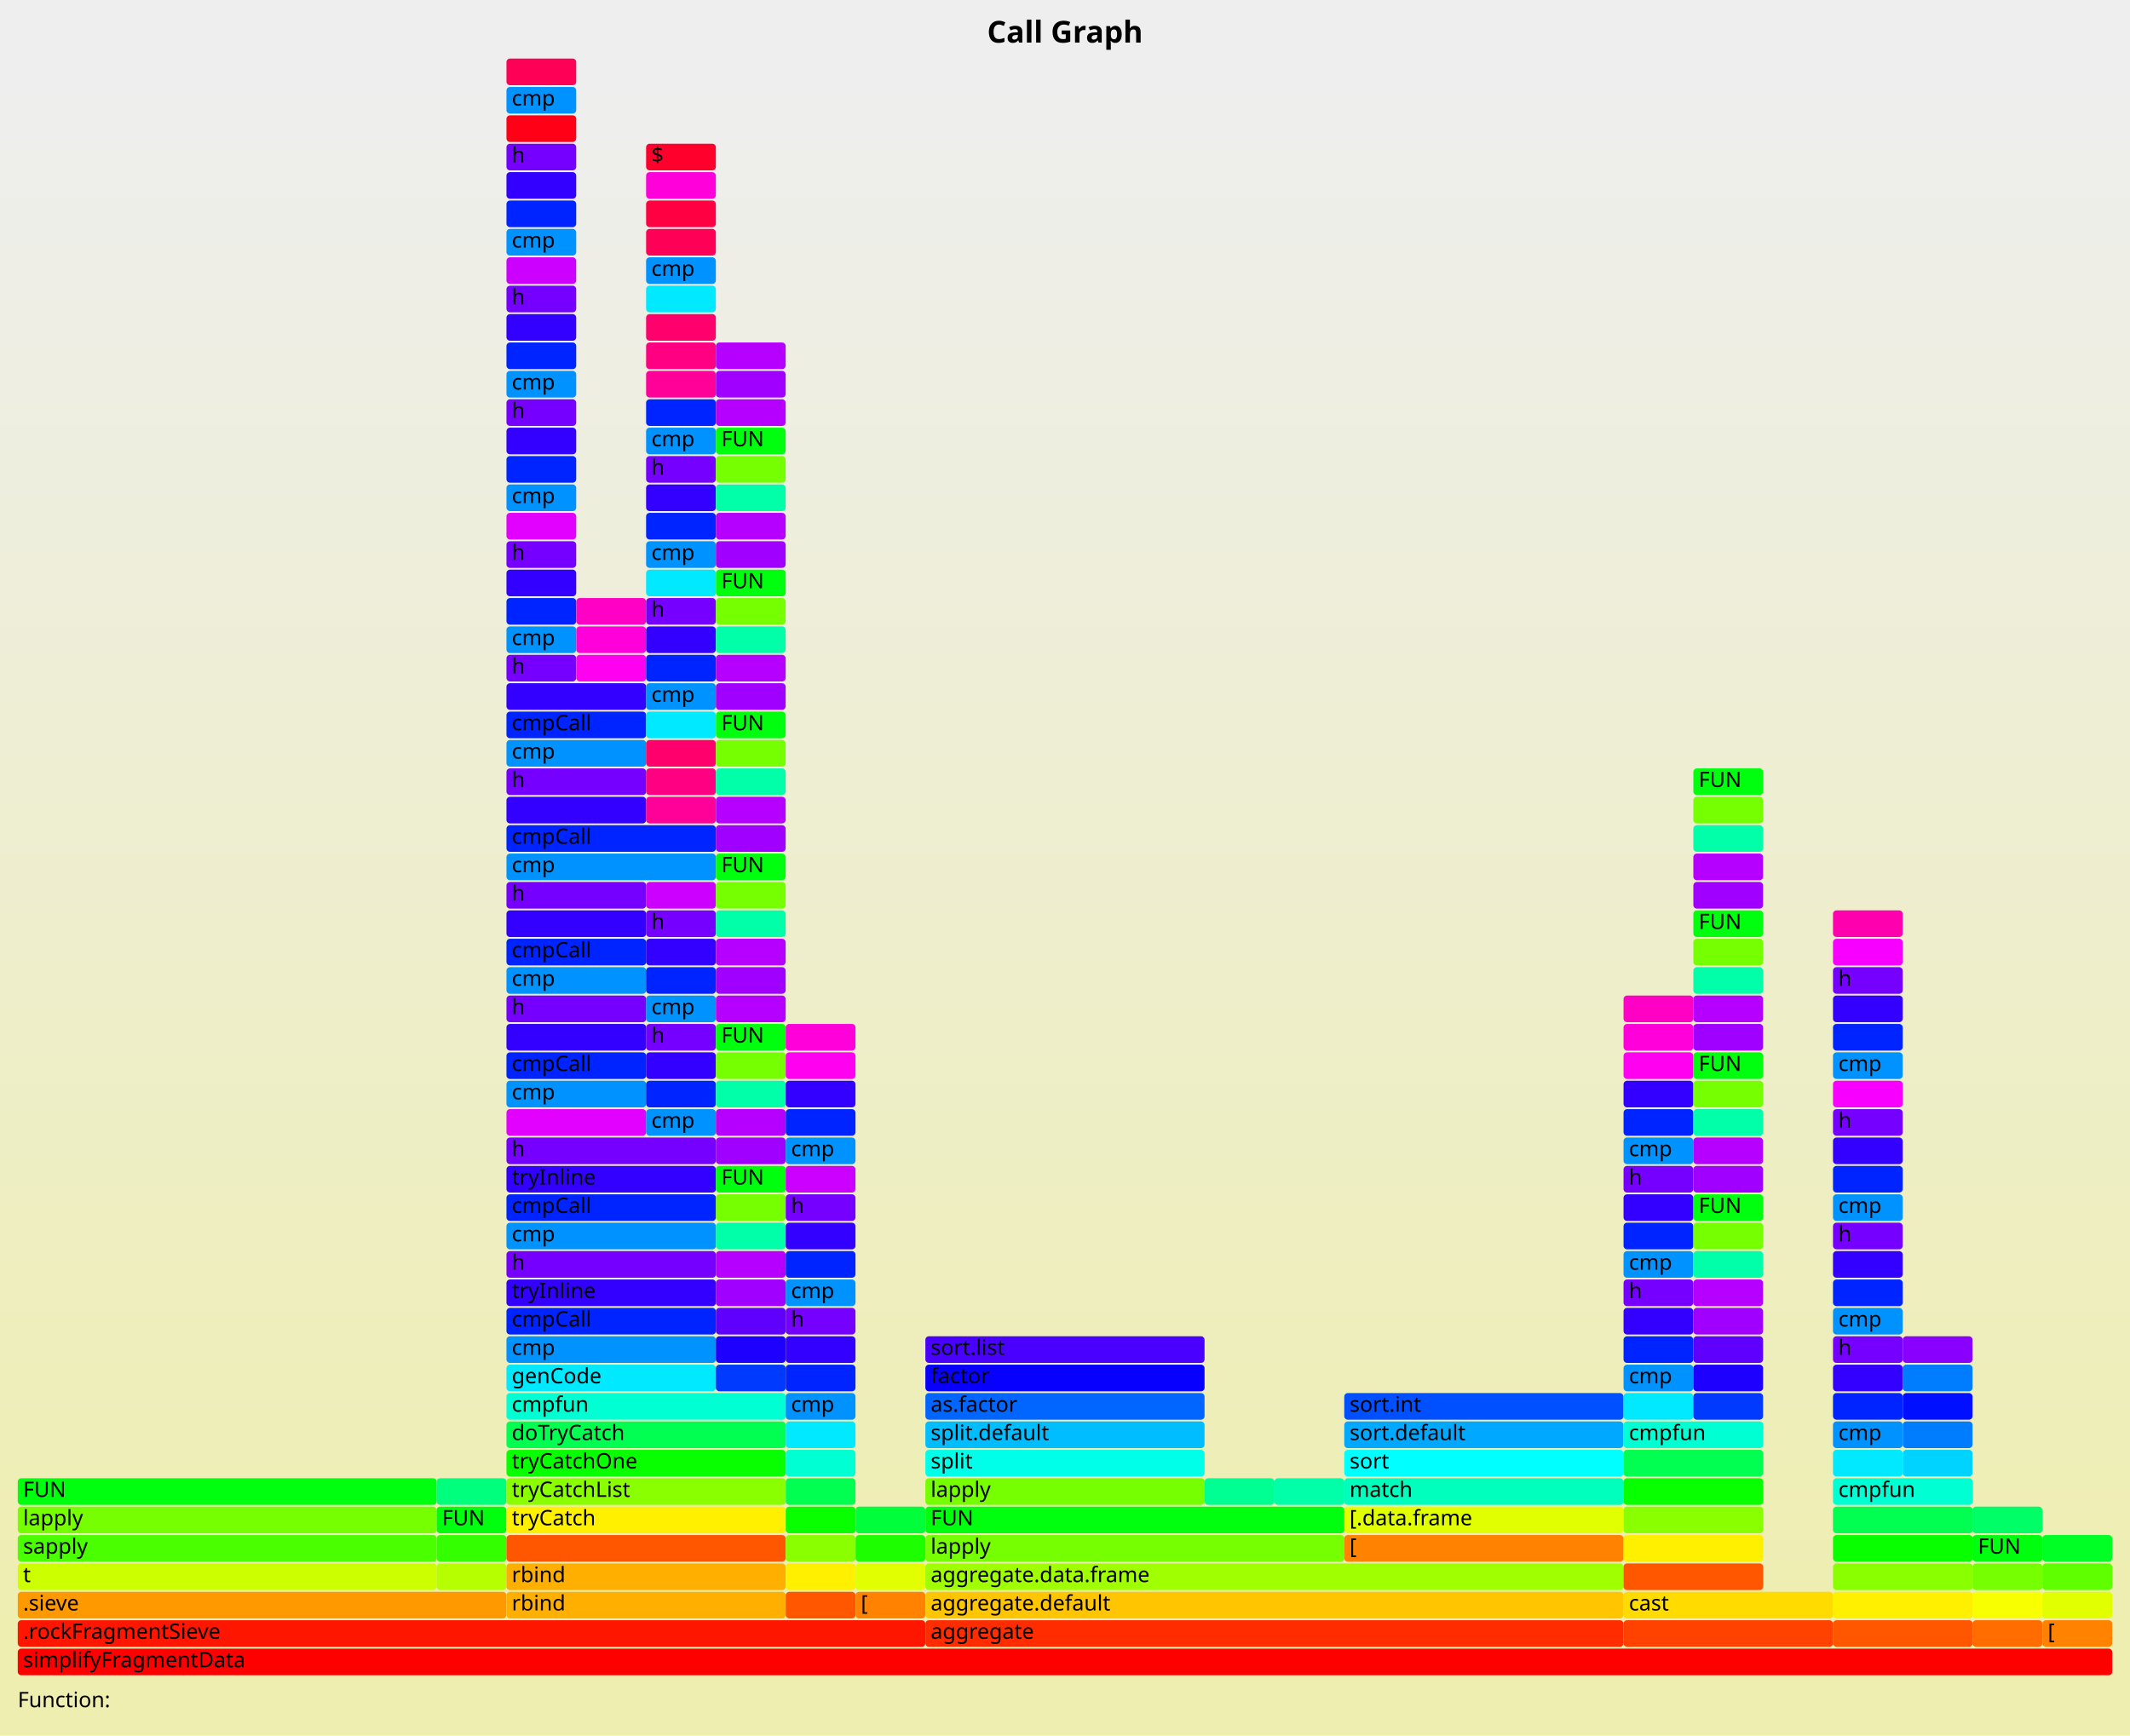
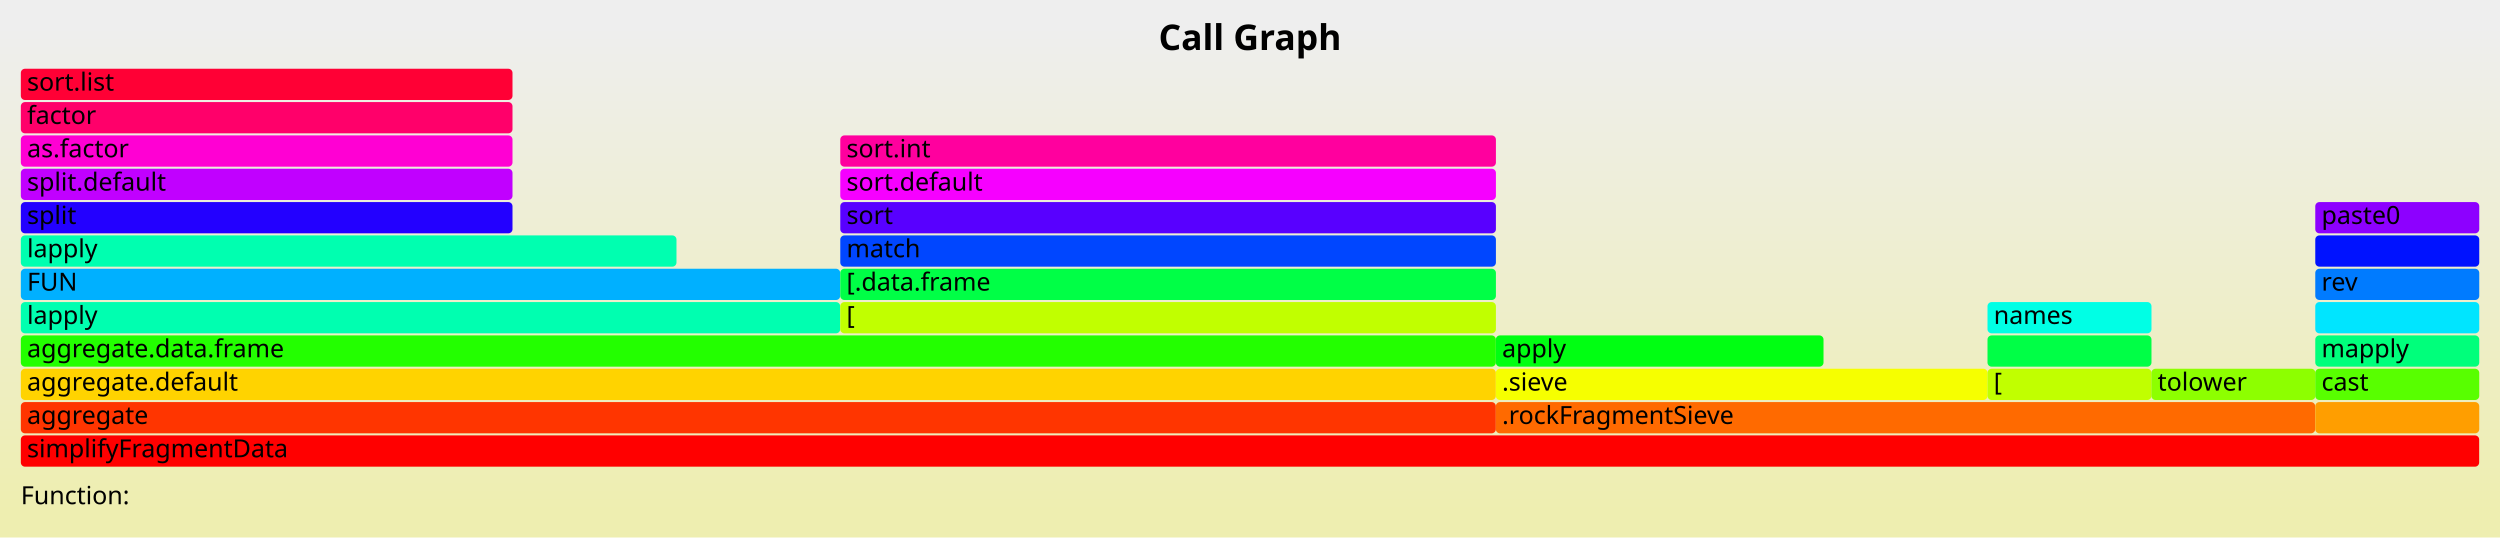
- <svg xmlns="http://www.w3.org/2000/svg" version="1.1" width="1200" height="978" viewBox="0 0 1200 978">
+ <svg xmlns="http://www.w3.org/2000/svg" version="1.1" width="1200" height="258" viewBox="0 0 1200 258">
  <defs>
    <linearGradient id="background" y1="0" y2="1" x1="0" x2="0">
      <stop stop-color="#eeeeee" offset="5%" />
      <stop stop-color="#eeeeb0" offset="95%" />
    </linearGradient>
  </defs>
  <style type="text/css">
    rect[rx]:hover { stroke:black; stroke-width:1; }
    text:hover { stroke:black; stroke-width:1; stroke-opacity:0.35; }
    </style>
-   <rect x="0.0" y="0" width="1200.0" height="978" fill="url(#background)" />
+   <rect x="0.0" y="0" width="1200.0" height="258" fill="url(#background)" />
  <text text-anchor="middle" x="600" y="24" font-size="17" font-family="Verdana" font-weight="bold" fill="rgb(0,0,0)">Call Graph</text>
-   <text text-anchor="left" x="10" y="962" font-size="12" font-family="Verdana" fill="rgb(0,0,0)">Function:</text>
-   <text text-anchor="" x="70" y="962" font-size="12" font-family="Verdana" fill="rgb(0,0,0)" id="details"> </text>
-   <rect x="10" y="929" width="1180" height="15.0" fill="#FF0000" rx="2" ry="2" />
-   <rect x="10" y="913" width="511.29" height="15.0" fill="#FF1600" rx="2" ry="2" />
-   <rect x="521.33" y="913" width="393.29" height="15.0" fill="#FF2C00" rx="2" ry="2" />
-   <rect x="914.67" y="913" width="118" height="15.0" fill="#FF4200" rx="2" ry="2" />
-   <rect x="1032.67" y="913" width="78.71" height="15.0" fill="#FF5700" rx="2" ry="2" />
-   <rect x="1111.33" y="913" width="39.29" height="15.0" fill="#FF6D00" rx="2" ry="2" />
-   <rect x="1150.67" y="913" width="39.29" height="15.0" fill="#FF8300" rx="2" ry="2" />
-   <rect x="10" y="897" width="275.29" height="15.0" fill="#FF9900" rx="2" ry="2" />
-   <rect x="285.33" y="897" width="157.29" height="15.0" fill="#FFAF00" rx="2" ry="2" />
-   <rect x="442.67" y="897" width="39.29" height="15.0" fill="#FF5700" rx="2" ry="2" />
-   <rect x="482" y="897" width="39.29" height="15.0" fill="#FF8300" rx="2" ry="2" />
-   <rect x="521.33" y="897" width="393.29" height="15.0" fill="#FFC500" rx="2" ry="2" />
-   <rect x="914.67" y="897" width="118" height="15.0" fill="#FFDB00" rx="2" ry="2" />
-   <rect x="1032.67" y="897" width="78.71" height="15.0" fill="#FFF000" rx="2" ry="2" />
-   <rect x="1111.33" y="897" width="39.29" height="15.0" fill="#F8FF00" rx="2" ry="2" />
-   <rect x="1150.67" y="897" width="39.29" height="15.0" fill="#E2FF00" rx="2" ry="2" />
-   <rect x="10" y="881" width="236" height="15.0" fill="#CCFF00" rx="2" ry="2" />
-   <rect x="246" y="881" width="39.29" height="15.0" fill="#B6FF00" rx="2" ry="2" />
-   <rect x="285.33" y="881" width="157.29" height="15.0" fill="#FFAF00" rx="2" ry="2" />
-   <rect x="442.67" y="881" width="39.29" height="15.0" fill="#FFF000" rx="2" ry="2" />
-   <rect x="482" y="881" width="39.29" height="15.0" fill="#E2FF00" rx="2" ry="2" />
-   <rect x="521.33" y="881" width="393.29" height="15.0" fill="#A0FF00" rx="2" ry="2" />
-   <rect x="914.67" y="881" width="78.71" height="15.0" fill="#FF5700" rx="2" ry="2" />
-   <rect x="1032.67" y="881" width="78.71" height="15.0" fill="#8AFF00" rx="2" ry="2" />
-   <rect x="1111.33" y="881" width="39.29" height="15.0" fill="#75FF00" rx="2" ry="2" />
-   <rect x="1150.67" y="881" width="39.29" height="15.0" fill="#5FFF00" rx="2" ry="2" />
-   <rect x="10" y="865" width="236" height="15.0" fill="#49FF00" rx="2" ry="2" />
-   <rect x="246" y="865" width="39.29" height="15.0" fill="#33FF00" rx="2" ry="2" />
-   <rect x="285.33" y="865" width="157.29" height="15.0" fill="#FF5700" rx="2" ry="2" />
-   <rect x="442.67" y="865" width="39.29" height="15.0" fill="#8AFF00" rx="2" ry="2" />
-   <rect x="482" y="865" width="39.29" height="15.0" fill="#1DFF00" rx="2" ry="2" />
-   <rect x="521.33" y="865" width="236" height="15.0" fill="#75FF00" rx="2" ry="2" />
-   <rect x="757.33" y="865" width="157.29" height="15.0" fill="#FF8300" rx="2" ry="2" />
-   <rect x="914.67" y="865" width="78.71" height="15.0" fill="#FFF000" rx="2" ry="2" />
-   <rect x="1032.67" y="865" width="78.71" height="15.0" fill="#07FF00" rx="2" ry="2" />
-   <rect x="1111.33" y="865" width="39.29" height="15.0" fill="#00FF0F" rx="2" ry="2" />
-   <rect x="1150.67" y="865" width="39.29" height="15.0" fill="#00FF24" rx="2" ry="2" />
-   <rect x="10" y="849" width="236" height="15.0" fill="#75FF00" rx="2" ry="2" />
-   <rect x="246" y="849" width="39.29" height="15.0" fill="#00FF0F" rx="2" ry="2" />
-   <rect x="285.33" y="849" width="157.29" height="15.0" fill="#FFF000" rx="2" ry="2" />
-   <rect x="442.67" y="849" width="39.29" height="15.0" fill="#07FF00" rx="2" ry="2" />
-   <rect x="482" y="849" width="39.29" height="15.0" fill="#00FF3A" rx="2" ry="2" />
-   <rect x="521.33" y="849" width="236" height="15.0" fill="#00FF0F" rx="2" ry="2" />
-   <rect x="757.33" y="849" width="157.29" height="15.0" fill="#E2FF00" rx="2" ry="2" />
-   <rect x="914.67" y="849" width="78.71" height="15.0" fill="#8AFF00" rx="2" ry="2" />
-   <rect x="1032.67" y="849" width="78.71" height="15.0" fill="#00FF50" rx="2" ry="2" />
-   <rect x="1111.33" y="849" width="39.29" height="15.0" fill="#00FF66" rx="2" ry="2" />
-   <rect x="10" y="833" width="236" height="15.0" fill="#00FF0F" rx="2" ry="2" />
-   <rect x="246" y="833" width="39.29" height="15.0" fill="#00FF7C" rx="2" ry="2" />
-   <rect x="285.33" y="833" width="157.29" height="15.0" fill="#8AFF00" rx="2" ry="2" />
-   <rect x="442.67" y="833" width="39.29" height="15.0" fill="#00FF50" rx="2" ry="2" />
-   <rect x="521.33" y="833" width="157.29" height="15.0" fill="#75FF00" rx="2" ry="2" />
-   <rect x="678.67" y="833" width="39.29" height="15.0" fill="#00FF92" rx="2" ry="2" />
-   <rect x="718" y="833" width="39.29" height="15.0" fill="#00FFA8" rx="2" ry="2" />
-   <rect x="757.33" y="833" width="157.29" height="15.0" fill="#00FFBD" rx="2" ry="2" />
-   <rect x="914.67" y="833" width="78.71" height="15.0" fill="#07FF00" rx="2" ry="2" />
-   <rect x="1032.67" y="833" width="78.71" height="15.0" fill="#00FFD3" rx="2" ry="2" />
-   <rect x="285.33" y="817" width="157.29" height="15.0" fill="#07FF00" rx="2" ry="2" />
-   <rect x="442.67" y="817" width="39.29" height="15.0" fill="#00FFD3" rx="2" ry="2" />
-   <rect x="521.33" y="817" width="157.29" height="15.0" fill="#00FFE9" rx="2" ry="2" />
-   <rect x="757.33" y="817" width="157.29" height="15.0" fill="#00FFFF" rx="2" ry="2" />
-   <rect x="914.67" y="817" width="78.71" height="15.0" fill="#00FF50" rx="2" ry="2" />
-   <rect x="1032.67" y="817" width="39.29" height="15.0" fill="#00E9FF" rx="2" ry="2" />
-   <rect x="1072" y="817" width="39.29" height="15.0" fill="#00D3FF" rx="2" ry="2" />
-   <rect x="285.33" y="801" width="157.29" height="15.0" fill="#00FF50" rx="2" ry="2" />
-   <rect x="442.67" y="801" width="39.29" height="15.0" fill="#00E9FF" rx="2" ry="2" />
-   <rect x="521.33" y="801" width="157.29" height="15.0" fill="#00BDFF" rx="2" ry="2" />
-   <rect x="757.33" y="801" width="157.29" height="15.0" fill="#00A8FF" rx="2" ry="2" />
-   <rect x="914.67" y="801" width="78.71" height="15.0" fill="#00FFD3" rx="2" ry="2" />
-   <rect x="1032.67" y="801" width="39.29" height="15.0" fill="#0092FF" rx="2" ry="2" />
-   <rect x="1072" y="801" width="39.29" height="15.0" fill="#007CFF" rx="2" ry="2" />
-   <rect x="285.33" y="785" width="157.29" height="15.0" fill="#00FFD3" rx="2" ry="2" />
-   <rect x="442.67" y="785" width="39.29" height="15.0" fill="#0092FF" rx="2" ry="2" />
-   <rect x="521.33" y="785" width="157.29" height="15.0" fill="#0066FF" rx="2" ry="2" />
-   <rect x="757.33" y="785" width="157.29" height="15.0" fill="#0050FF" rx="2" ry="2" />
-   <rect x="914.67" y="785" width="39.29" height="15.0" fill="#00E9FF" rx="2" ry="2" />
-   <rect x="954" y="785" width="39.29" height="15.0" fill="#003AFF" rx="2" ry="2" />
-   <rect x="1032.67" y="785" width="39.29" height="15.0" fill="#0024FF" rx="2" ry="2" />
-   <rect x="1072" y="785" width="39.29" height="15.0" fill="#000FFF" rx="2" ry="2" />
-   <rect x="285.33" y="769" width="118" height="15.0" fill="#00E9FF" rx="2" ry="2" />
-   <rect x="403.33" y="769" width="39.29" height="15.0" fill="#003AFF" rx="2" ry="2" />
-   <rect x="442.67" y="769" width="39.29" height="15.0" fill="#0024FF" rx="2" ry="2" />
-   <rect x="521.33" y="769" width="157.29" height="15.0" fill="#0700FF" rx="2" ry="2" />
-   <rect x="914.67" y="769" width="39.29" height="15.0" fill="#0092FF" rx="2" ry="2" />
-   <rect x="954" y="769" width="39.29" height="15.0" fill="#1D00FF" rx="2" ry="2" />
-   <rect x="1032.67" y="769" width="39.29" height="15.0" fill="#3300FF" rx="2" ry="2" />
-   <rect x="1072" y="769" width="39.29" height="15.0" fill="#007CFF" rx="2" ry="2" />
-   <rect x="285.33" y="753" width="118" height="15.0" fill="#0092FF" rx="2" ry="2" />
-   <rect x="403.33" y="753" width="39.29" height="15.0" fill="#1D00FF" rx="2" ry="2" />
-   <rect x="442.67" y="753" width="39.29" height="15.0" fill="#3300FF" rx="2" ry="2" />
-   <rect x="521.33" y="753" width="157.29" height="15.0" fill="#4900FF" rx="2" ry="2" />
-   <rect x="914.67" y="753" width="39.29" height="15.0" fill="#0024FF" rx="2" ry="2" />
-   <rect x="954" y="753" width="39.29" height="15.0" fill="#5F00FF" rx="2" ry="2" />
-   <rect x="1032.67" y="753" width="39.29" height="15.0" fill="#7500FF" rx="2" ry="2" />
-   <rect x="1072" y="753" width="39.29" height="15.0" fill="#8A00FF" rx="2" ry="2" />
-   <rect x="285.33" y="737" width="118" height="15.0" fill="#0024FF" rx="2" ry="2" />
-   <rect x="403.33" y="737" width="39.29" height="15.0" fill="#5F00FF" rx="2" ry="2" />
-   <rect x="442.67" y="737" width="39.29" height="15.0" fill="#7500FF" rx="2" ry="2" />
-   <rect x="914.67" y="737" width="39.29" height="15.0" fill="#3300FF" rx="2" ry="2" />
-   <rect x="954" y="737" width="39.29" height="15.0" fill="#A000FF" rx="2" ry="2" />
-   <rect x="1032.67" y="737" width="39.29" height="15.0" fill="#0092FF" rx="2" ry="2" />
-   <rect x="285.33" y="721" width="118" height="15.0" fill="#3300FF" rx="2" ry="2" />
-   <rect x="403.33" y="721" width="39.29" height="15.0" fill="#A000FF" rx="2" ry="2" />
-   <rect x="442.67" y="721" width="39.29" height="15.0" fill="#0092FF" rx="2" ry="2" />
-   <rect x="914.67" y="721" width="39.29" height="15.0" fill="#7500FF" rx="2" ry="2" />
-   <rect x="954" y="721" width="39.29" height="15.0" fill="#B600FF" rx="2" ry="2" />
-   <rect x="1032.67" y="721" width="39.29" height="15.0" fill="#0024FF" rx="2" ry="2" />
-   <rect x="285.33" y="705" width="118" height="15.0" fill="#7500FF" rx="2" ry="2" />
-   <rect x="403.33" y="705" width="39.29" height="15.0" fill="#B600FF" rx="2" ry="2" />
-   <rect x="442.67" y="705" width="39.29" height="15.0" fill="#0024FF" rx="2" ry="2" />
-   <rect x="914.67" y="705" width="39.29" height="15.0" fill="#0092FF" rx="2" ry="2" />
-   <rect x="954" y="705" width="39.29" height="15.0" fill="#00FFA8" rx="2" ry="2" />
-   <rect x="1032.67" y="705" width="39.29" height="15.0" fill="#3300FF" rx="2" ry="2" />
-   <rect x="285.33" y="689" width="118" height="15.0" fill="#0092FF" rx="2" ry="2" />
-   <rect x="403.33" y="689" width="39.29" height="15.0" fill="#00FFA8" rx="2" ry="2" />
-   <rect x="442.67" y="689" width="39.29" height="15.0" fill="#3300FF" rx="2" ry="2" />
-   <rect x="914.67" y="689" width="39.29" height="15.0" fill="#0024FF" rx="2" ry="2" />
-   <rect x="954" y="689" width="39.29" height="15.0" fill="#75FF00" rx="2" ry="2" />
-   <rect x="1032.67" y="689" width="39.29" height="15.0" fill="#7500FF" rx="2" ry="2" />
-   <rect x="285.33" y="673" width="118" height="15.0" fill="#0024FF" rx="2" ry="2" />
-   <rect x="403.33" y="673" width="39.29" height="15.0" fill="#75FF00" rx="2" ry="2" />
-   <rect x="442.67" y="673" width="39.29" height="15.0" fill="#7500FF" rx="2" ry="2" />
-   <rect x="914.67" y="673" width="39.29" height="15.0" fill="#3300FF" rx="2" ry="2" />
-   <rect x="954" y="673" width="39.29" height="15.0" fill="#00FF0F" rx="2" ry="2" />
-   <rect x="1032.67" y="673" width="39.29" height="15.0" fill="#0092FF" rx="2" ry="2" />
-   <rect x="285.33" y="657" width="118" height="15.0" fill="#3300FF" rx="2" ry="2" />
-   <rect x="403.33" y="657" width="39.29" height="15.0" fill="#00FF0F" rx="2" ry="2" />
-   <rect x="442.67" y="657" width="39.29" height="15.0" fill="#CC00FF" rx="2" ry="2" />
-   <rect x="914.67" y="657" width="39.29" height="15.0" fill="#7500FF" rx="2" ry="2" />
-   <rect x="954" y="657" width="39.29" height="15.0" fill="#A000FF" rx="2" ry="2" />
-   <rect x="1032.67" y="657" width="39.29" height="15.0" fill="#0024FF" rx="2" ry="2" />
-   <rect x="285.33" y="641" width="118" height="15.0" fill="#7500FF" rx="2" ry="2" />
-   <rect x="403.33" y="641" width="39.29" height="15.0" fill="#A000FF" rx="2" ry="2" />
-   <rect x="442.67" y="641" width="39.29" height="15.0" fill="#0092FF" rx="2" ry="2" />
-   <rect x="914.67" y="641" width="39.29" height="15.0" fill="#0092FF" rx="2" ry="2" />
-   <rect x="954" y="641" width="39.29" height="15.0" fill="#B600FF" rx="2" ry="2" />
-   <rect x="1032.67" y="641" width="39.29" height="15.0" fill="#3300FF" rx="2" ry="2" />
-   <rect x="285.33" y="625" width="78.71" height="15.0" fill="#E200FF" rx="2" ry="2" />
-   <rect x="364" y="625" width="39.29" height="15.0" fill="#0092FF" rx="2" ry="2" />
-   <rect x="403.33" y="625" width="39.29" height="15.0" fill="#B600FF" rx="2" ry="2" />
-   <rect x="442.67" y="625" width="39.29" height="15.0" fill="#0024FF" rx="2" ry="2" />
-   <rect x="914.67" y="625" width="39.29" height="15.0" fill="#0024FF" rx="2" ry="2" />
-   <rect x="954" y="625" width="39.29" height="15.0" fill="#00FFA8" rx="2" ry="2" />
-   <rect x="1032.67" y="625" width="39.29" height="15.0" fill="#7500FF" rx="2" ry="2" />
-   <rect x="285.33" y="609" width="78.71" height="15.0" fill="#0092FF" rx="2" ry="2" />
-   <rect x="364" y="609" width="39.29" height="15.0" fill="#0024FF" rx="2" ry="2" />
-   <rect x="403.33" y="609" width="39.29" height="15.0" fill="#00FFA8" rx="2" ry="2" />
-   <rect x="442.67" y="609" width="39.29" height="15.0" fill="#3300FF" rx="2" ry="2" />
-   <rect x="914.67" y="609" width="39.29" height="15.0" fill="#3300FF" rx="2" ry="2" />
-   <rect x="954" y="609" width="39.29" height="15.0" fill="#75FF00" rx="2" ry="2" />
-   <rect x="1032.67" y="609" width="39.29" height="15.0" fill="#F800FF" rx="2" ry="2" />
-   <rect x="285.33" y="593" width="78.71" height="15.0" fill="#0024FF" rx="2" ry="2" />
-   <rect x="364" y="593" width="39.29" height="15.0" fill="#3300FF" rx="2" ry="2" />
-   <rect x="403.33" y="593" width="39.29" height="15.0" fill="#75FF00" rx="2" ry="2" />
-   <rect x="442.67" y="593" width="39.29" height="15.0" fill="#FF00F0" rx="2" ry="2" />
-   <rect x="914.67" y="593" width="39.29" height="15.0" fill="#FF00F0" rx="2" ry="2" />
-   <rect x="954" y="593" width="39.29" height="15.0" fill="#00FF0F" rx="2" ry="2" />
-   <rect x="1032.67" y="593" width="39.29" height="15.0" fill="#0092FF" rx="2" ry="2" />
-   <rect x="285.33" y="577" width="78.71" height="15.0" fill="#3300FF" rx="2" ry="2" />
-   <rect x="364" y="577" width="39.29" height="15.0" fill="#7500FF" rx="2" ry="2" />
-   <rect x="403.33" y="577" width="39.29" height="15.0" fill="#00FF0F" rx="2" ry="2" />
-   <rect x="442.67" y="577" width="39.29" height="15.0" fill="#FF00DB" rx="2" ry="2" />
-   <rect x="914.67" y="577" width="39.29" height="15.0" fill="#FF00DB" rx="2" ry="2" />
-   <rect x="954" y="577" width="39.29" height="15.0" fill="#A000FF" rx="2" ry="2" />
-   <rect x="1032.67" y="577" width="39.29" height="15.0" fill="#0024FF" rx="2" ry="2" />
-   <rect x="285.33" y="561" width="78.71" height="15.0" fill="#7500FF" rx="2" ry="2" />
-   <rect x="364" y="561" width="39.29" height="15.0" fill="#0092FF" rx="2" ry="2" />
-   <rect x="403.33" y="561" width="39.29" height="15.0" fill="#B600FF" rx="2" ry="2" />
-   <rect x="914.67" y="561" width="39.29" height="15.0" fill="#FF00C5" rx="2" ry="2" />
-   <rect x="954" y="561" width="39.29" height="15.0" fill="#B600FF" rx="2" ry="2" />
-   <rect x="1032.67" y="561" width="39.29" height="15.0" fill="#3300FF" rx="2" ry="2" />
-   <rect x="285.33" y="545" width="78.71" height="15.0" fill="#0092FF" rx="2" ry="2" />
-   <rect x="364" y="545" width="39.29" height="15.0" fill="#0024FF" rx="2" ry="2" />
-   <rect x="403.33" y="545" width="39.29" height="15.0" fill="#A000FF" rx="2" ry="2" />
-   <rect x="954" y="545" width="39.29" height="15.0" fill="#00FFA8" rx="2" ry="2" />
-   <rect x="1032.67" y="545" width="39.29" height="15.0" fill="#7500FF" rx="2" ry="2" />
-   <rect x="285.33" y="529" width="78.71" height="15.0" fill="#0024FF" rx="2" ry="2" />
-   <rect x="364" y="529" width="39.29" height="15.0" fill="#3300FF" rx="2" ry="2" />
-   <rect x="403.33" y="529" width="39.29" height="15.0" fill="#B600FF" rx="2" ry="2" />
-   <rect x="954" y="529" width="39.29" height="15.0" fill="#75FF00" rx="2" ry="2" />
-   <rect x="1032.67" y="529" width="39.29" height="15.0" fill="#F800FF" rx="2" ry="2" />
-   <rect x="285.33" y="513" width="78.71" height="15.0" fill="#3300FF" rx="2" ry="2" />
-   <rect x="364" y="513" width="39.29" height="15.0" fill="#7500FF" rx="2" ry="2" />
-   <rect x="403.33" y="513" width="39.29" height="15.0" fill="#00FFA8" rx="2" ry="2" />
-   <rect x="954" y="513" width="39.29" height="15.0" fill="#00FF0F" rx="2" ry="2" />
-   <rect x="1032.67" y="513" width="39.29" height="15.0" fill="#FF00AF" rx="2" ry="2" />
-   <rect x="285.33" y="497" width="78.71" height="15.0" fill="#7500FF" rx="2" ry="2" />
-   <rect x="364" y="497" width="39.29" height="15.0" fill="#CC00FF" rx="2" ry="2" />
-   <rect x="403.33" y="497" width="39.29" height="15.0" fill="#75FF00" rx="2" ry="2" />
-   <rect x="954" y="497" width="39.29" height="15.0" fill="#A000FF" rx="2" ry="2" />
-   <rect x="285.33" y="481" width="118" height="15.0" fill="#0092FF" rx="2" ry="2" />
-   <rect x="403.33" y="481" width="39.29" height="15.0" fill="#00FF0F" rx="2" ry="2" />
-   <rect x="954" y="481" width="39.29" height="15.0" fill="#B600FF" rx="2" ry="2" />
-   <rect x="285.33" y="465" width="118" height="15.0" fill="#0024FF" rx="2" ry="2" />
-   <rect x="403.33" y="465" width="39.29" height="15.0" fill="#A000FF" rx="2" ry="2" />
-   <rect x="954" y="465" width="39.29" height="15.0" fill="#00FFA8" rx="2" ry="2" />
-   <rect x="285.33" y="449" width="78.71" height="15.0" fill="#3300FF" rx="2" ry="2" />
-   <rect x="364" y="449" width="39.29" height="15.0" fill="#FF0099" rx="2" ry="2" />
-   <rect x="403.33" y="449" width="39.29" height="15.0" fill="#B600FF" rx="2" ry="2" />
-   <rect x="954" y="449" width="39.29" height="15.0" fill="#75FF00" rx="2" ry="2" />
-   <rect x="285.33" y="433" width="78.71" height="15.0" fill="#7500FF" rx="2" ry="2" />
-   <rect x="364" y="433" width="39.29" height="15.0" fill="#FF0083" rx="2" ry="2" />
-   <rect x="403.33" y="433" width="39.29" height="15.0" fill="#00FFA8" rx="2" ry="2" />
-   <rect x="954" y="433" width="39.29" height="15.0" fill="#00FF0F" rx="2" ry="2" />
-   <rect x="285.33" y="417" width="78.71" height="15.0" fill="#0092FF" rx="2" ry="2" />
-   <rect x="364" y="417" width="39.29" height="15.0" fill="#FF006D" rx="2" ry="2" />
-   <rect x="403.33" y="417" width="39.29" height="15.0" fill="#75FF00" rx="2" ry="2" />
-   <rect x="285.33" y="401" width="78.71" height="15.0" fill="#0024FF" rx="2" ry="2" />
-   <rect x="364" y="401" width="39.29" height="15.0" fill="#00E9FF" rx="2" ry="2" />
-   <rect x="403.33" y="401" width="39.29" height="15.0" fill="#00FF0F" rx="2" ry="2" />
-   <rect x="285.33" y="385" width="78.71" height="15.0" fill="#3300FF" rx="2" ry="2" />
-   <rect x="364" y="385" width="39.29" height="15.0" fill="#0092FF" rx="2" ry="2" />
-   <rect x="403.33" y="385" width="39.29" height="15.0" fill="#A000FF" rx="2" ry="2" />
-   <rect x="285.33" y="369" width="39.29" height="15.0" fill="#7500FF" rx="2" ry="2" />
-   <rect x="324.67" y="369" width="39.29" height="15.0" fill="#FF00F0" rx="2" ry="2" />
-   <rect x="364" y="369" width="39.29" height="15.0" fill="#0024FF" rx="2" ry="2" />
-   <rect x="403.33" y="369" width="39.29" height="15.0" fill="#B600FF" rx="2" ry="2" />
-   <rect x="285.33" y="353" width="39.29" height="15.0" fill="#0092FF" rx="2" ry="2" />
-   <rect x="324.67" y="353" width="39.29" height="15.0" fill="#FF00DB" rx="2" ry="2" />
-   <rect x="364" y="353" width="39.29" height="15.0" fill="#3300FF" rx="2" ry="2" />
-   <rect x="403.33" y="353" width="39.29" height="15.0" fill="#00FFA8" rx="2" ry="2" />
-   <rect x="285.33" y="337" width="39.29" height="15.0" fill="#0024FF" rx="2" ry="2" />
-   <rect x="324.67" y="337" width="39.29" height="15.0" fill="#FF00C5" rx="2" ry="2" />
-   <rect x="364" y="337" width="39.29" height="15.0" fill="#7500FF" rx="2" ry="2" />
-   <rect x="403.33" y="337" width="39.29" height="15.0" fill="#75FF00" rx="2" ry="2" />
-   <rect x="285.33" y="321" width="39.29" height="15.0" fill="#3300FF" rx="2" ry="2" />
-   <rect x="364" y="321" width="39.29" height="15.0" fill="#00E9FF" rx="2" ry="2" />
-   <rect x="403.33" y="321" width="39.29" height="15.0" fill="#00FF0F" rx="2" ry="2" />
-   <rect x="285.33" y="305" width="39.29" height="15.0" fill="#7500FF" rx="2" ry="2" />
-   <rect x="364" y="305" width="39.29" height="15.0" fill="#0092FF" rx="2" ry="2" />
-   <rect x="403.33" y="305" width="39.29" height="15.0" fill="#A000FF" rx="2" ry="2" />
-   <rect x="285.33" y="289" width="39.29" height="15.0" fill="#E200FF" rx="2" ry="2" />
-   <rect x="364" y="289" width="39.29" height="15.0" fill="#0024FF" rx="2" ry="2" />
-   <rect x="403.33" y="289" width="39.29" height="15.0" fill="#B600FF" rx="2" ry="2" />
-   <rect x="285.33" y="273" width="39.29" height="15.0" fill="#0092FF" rx="2" ry="2" />
-   <rect x="364" y="273" width="39.29" height="15.0" fill="#3300FF" rx="2" ry="2" />
-   <rect x="403.33" y="273" width="39.29" height="15.0" fill="#00FFA8" rx="2" ry="2" />
-   <rect x="285.33" y="257" width="39.29" height="15.0" fill="#0024FF" rx="2" ry="2" />
-   <rect x="364" y="257" width="39.29" height="15.0" fill="#7500FF" rx="2" ry="2" />
-   <rect x="403.33" y="257" width="39.29" height="15.0" fill="#75FF00" rx="2" ry="2" />
-   <rect x="285.33" y="241" width="39.29" height="15.0" fill="#3300FF" rx="2" ry="2" />
-   <rect x="364" y="241" width="39.29" height="15.0" fill="#0092FF" rx="2" ry="2" />
-   <rect x="403.33" y="241" width="39.29" height="15.0" fill="#00FF0F" rx="2" ry="2" />
-   <rect x="285.33" y="225" width="39.29" height="15.0" fill="#7500FF" rx="2" ry="2" />
-   <rect x="364" y="225" width="39.29" height="15.0" fill="#0024FF" rx="2" ry="2" />
-   <rect x="403.33" y="225" width="39.29" height="15.0" fill="#B600FF" rx="2" ry="2" />
-   <rect x="285.33" y="209" width="39.29" height="15.0" fill="#0092FF" rx="2" ry="2" />
-   <rect x="364" y="209" width="39.29" height="15.0" fill="#FF0099" rx="2" ry="2" />
-   <rect x="403.33" y="209" width="39.29" height="15.0" fill="#A000FF" rx="2" ry="2" />
-   <rect x="285.33" y="193" width="39.29" height="15.0" fill="#0024FF" rx="2" ry="2" />
-   <rect x="364" y="193" width="39.29" height="15.0" fill="#FF0083" rx="2" ry="2" />
-   <rect x="403.33" y="193" width="39.29" height="15.0" fill="#B600FF" rx="2" ry="2" />
-   <rect x="285.33" y="177" width="39.29" height="15.0" fill="#3300FF" rx="2" ry="2" />
-   <rect x="364" y="177" width="39.29" height="15.0" fill="#FF006D" rx="2" ry="2" />
-   <rect x="285.33" y="161" width="39.29" height="15.0" fill="#7500FF" rx="2" ry="2" />
-   <rect x="364" y="161" width="39.29" height="15.0" fill="#00E9FF" rx="2" ry="2" />
-   <rect x="285.33" y="145" width="39.29" height="15.0" fill="#CC00FF" rx="2" ry="2" />
-   <rect x="364" y="145" width="39.29" height="15.0" fill="#0092FF" rx="2" ry="2" />
-   <rect x="285.33" y="129" width="39.29" height="15.0" fill="#0092FF" rx="2" ry="2" />
-   <rect x="364" y="129" width="39.29" height="15.0" fill="#FF0057" rx="2" ry="2" />
-   <rect x="285.33" y="113" width="39.29" height="15.0" fill="#0024FF" rx="2" ry="2" />
-   <rect x="364" y="113" width="39.29" height="15.0" fill="#FF0042" rx="2" ry="2" />
-   <rect x="285.33" y="97" width="39.29" height="15.0" fill="#3300FF" rx="2" ry="2" />
-   <rect x="364" y="97" width="39.29" height="15.0" fill="#FF00DB" rx="2" ry="2" />
-   <rect x="285.33" y="81" width="39.29" height="15.0" fill="#7500FF" rx="2" ry="2" />
-   <rect x="364" y="81" width="39.29" height="15.0" fill="#FF002C" rx="2" ry="2" />
-   <rect x="285.33" y="65" width="39.29" height="15.0" fill="#FF0016" rx="2" ry="2" />
-   <rect x="285.33" y="49" width="39.29" height="15.0" fill="#0092FF" rx="2" ry="2" />
-   <rect x="285.33" y="33" width="39.29" height="15.0" fill="#FF0057" rx="2" ry="2" />
-   <text text-anchor="" x="13" y="939.5" font-size="12" font-family="Verdana" fill="rgb(0,0,0)">simplifyFragmentData</text>
-   <text text-anchor="" x="13" y="923.5" font-size="12" font-family="Verdana" fill="rgb(0,0,0)">.rockFragmentSieve</text>
-   <text text-anchor="" x="524.33" y="923.5" font-size="12" font-family="Verdana" fill="rgb(0,0,0)">aggregate</text>
-   <text text-anchor="" x="1153.67" y="923.5" font-size="12" font-family="Verdana" fill="rgb(0,0,0)">[</text>
-   <text text-anchor="" x="13" y="907.5" font-size="12" font-family="Verdana" fill="rgb(0,0,0)">.sieve</text>
-   <text text-anchor="" x="288.33" y="907.5" font-size="12" font-family="Verdana" fill="rgb(0,0,0)">rbind</text>
-   <text text-anchor="" x="485" y="907.5" font-size="12" font-family="Verdana" fill="rgb(0,0,0)">[</text>
-   <text text-anchor="" x="524.33" y="907.5" font-size="12" font-family="Verdana" fill="rgb(0,0,0)">aggregate.default</text>
-   <text text-anchor="" x="917.67" y="907.5" font-size="12" font-family="Verdana" fill="rgb(0,0,0)">cast</text>
-   <text text-anchor="" x="13" y="891.5" font-size="12" font-family="Verdana" fill="rgb(0,0,0)">t</text>
-   <text text-anchor="" x="288.33" y="891.5" font-size="12" font-family="Verdana" fill="rgb(0,0,0)">rbind</text>
-   <text text-anchor="" x="524.33" y="891.5" font-size="12" font-family="Verdana" fill="rgb(0,0,0)">aggregate.data.frame</text>
-   <text text-anchor="" x="13" y="875.5" font-size="12" font-family="Verdana" fill="rgb(0,0,0)">sapply</text>
-   <text text-anchor="" x="524.33" y="875.5" font-size="12" font-family="Verdana" fill="rgb(0,0,0)">lapply</text>
-   <text text-anchor="" x="760.33" y="875.5" font-size="12" font-family="Verdana" fill="rgb(0,0,0)">[</text>
-   <text text-anchor="" x="1114.33" y="875.5" font-size="12" font-family="Verdana" fill="rgb(0,0,0)">FUN</text>
-   <text text-anchor="" x="13" y="859.5" font-size="12" font-family="Verdana" fill="rgb(0,0,0)">lapply</text>
-   <text text-anchor="" x="249" y="859.5" font-size="12" font-family="Verdana" fill="rgb(0,0,0)">FUN</text>
-   <text text-anchor="" x="288.33" y="859.5" font-size="12" font-family="Verdana" fill="rgb(0,0,0)">tryCatch</text>
-   <text text-anchor="" x="524.33" y="859.5" font-size="12" font-family="Verdana" fill="rgb(0,0,0)">FUN</text>
-   <text text-anchor="" x="760.33" y="859.5" font-size="12" font-family="Verdana" fill="rgb(0,0,0)">[.data.frame</text>
-   <text text-anchor="" x="13" y="843.5" font-size="12" font-family="Verdana" fill="rgb(0,0,0)">FUN</text>
-   <text text-anchor="" x="288.33" y="843.5" font-size="12" font-family="Verdana" fill="rgb(0,0,0)">tryCatchList</text>
-   <text text-anchor="" x="524.33" y="843.5" font-size="12" font-family="Verdana" fill="rgb(0,0,0)">lapply</text>
-   <text text-anchor="" x="760.33" y="843.5" font-size="12" font-family="Verdana" fill="rgb(0,0,0)">match</text>
-   <text text-anchor="" x="1035.67" y="843.5" font-size="12" font-family="Verdana" fill="rgb(0,0,0)">cmpfun</text>
-   <text text-anchor="" x="288.33" y="827.5" font-size="12" font-family="Verdana" fill="rgb(0,0,0)">tryCatchOne</text>
-   <text text-anchor="" x="524.33" y="827.5" font-size="12" font-family="Verdana" fill="rgb(0,0,0)">split</text>
-   <text text-anchor="" x="760.33" y="827.5" font-size="12" font-family="Verdana" fill="rgb(0,0,0)">sort</text>
-   <text text-anchor="" x="288.33" y="811.5" font-size="12" font-family="Verdana" fill="rgb(0,0,0)">doTryCatch</text>
-   <text text-anchor="" x="524.33" y="811.5" font-size="12" font-family="Verdana" fill="rgb(0,0,0)">split.default</text>
-   <text text-anchor="" x="760.33" y="811.5" font-size="12" font-family="Verdana" fill="rgb(0,0,0)">sort.default</text>
-   <text text-anchor="" x="917.67" y="811.5" font-size="12" font-family="Verdana" fill="rgb(0,0,0)">cmpfun</text>
-   <text text-anchor="" x="1035.67" y="811.5" font-size="12" font-family="Verdana" fill="rgb(0,0,0)">cmp</text>
-   <text text-anchor="" x="288.33" y="795.5" font-size="12" font-family="Verdana" fill="rgb(0,0,0)">cmpfun</text>
-   <text text-anchor="" x="445.67" y="795.5" font-size="12" font-family="Verdana" fill="rgb(0,0,0)">cmp</text>
-   <text text-anchor="" x="524.33" y="795.5" font-size="12" font-family="Verdana" fill="rgb(0,0,0)">as.factor</text>
-   <text text-anchor="" x="760.33" y="795.5" font-size="12" font-family="Verdana" fill="rgb(0,0,0)">sort.int</text>
-   <text text-anchor="" x="288.33" y="779.5" font-size="12" font-family="Verdana" fill="rgb(0,0,0)">genCode</text>
-   <text text-anchor="" x="524.33" y="779.5" font-size="12" font-family="Verdana" fill="rgb(0,0,0)">factor</text>
-   <text text-anchor="" x="917.67" y="779.5" font-size="12" font-family="Verdana" fill="rgb(0,0,0)">cmp</text>
-   <text text-anchor="" x="288.33" y="763.5" font-size="12" font-family="Verdana" fill="rgb(0,0,0)">cmp</text>
-   <text text-anchor="" x="524.33" y="763.5" font-size="12" font-family="Verdana" fill="rgb(0,0,0)">sort.list</text>
-   <text text-anchor="" x="1035.67" y="763.5" font-size="12" font-family="Verdana" fill="rgb(0,0,0)">h</text>
-   <text text-anchor="" x="288.33" y="747.5" font-size="12" font-family="Verdana" fill="rgb(0,0,0)">cmpCall</text>
-   <text text-anchor="" x="445.67" y="747.5" font-size="12" font-family="Verdana" fill="rgb(0,0,0)">h</text>
-   <text text-anchor="" x="1035.67" y="747.5" font-size="12" font-family="Verdana" fill="rgb(0,0,0)">cmp</text>
-   <text text-anchor="" x="288.33" y="731.5" font-size="12" font-family="Verdana" fill="rgb(0,0,0)">tryInline</text>
-   <text text-anchor="" x="445.67" y="731.5" font-size="12" font-family="Verdana" fill="rgb(0,0,0)">cmp</text>
-   <text text-anchor="" x="917.67" y="731.5" font-size="12" font-family="Verdana" fill="rgb(0,0,0)">h</text>
-   <text text-anchor="" x="288.33" y="715.5" font-size="12" font-family="Verdana" fill="rgb(0,0,0)">h</text>
-   <text text-anchor="" x="917.67" y="715.5" font-size="12" font-family="Verdana" fill="rgb(0,0,0)">cmp</text>
-   <text text-anchor="" x="288.33" y="699.5" font-size="12" font-family="Verdana" fill="rgb(0,0,0)">cmp</text>
-   <text text-anchor="" x="1035.67" y="699.5" font-size="12" font-family="Verdana" fill="rgb(0,0,0)">h</text>
-   <text text-anchor="" x="288.33" y="683.5" font-size="12" font-family="Verdana" fill="rgb(0,0,0)">cmpCall</text>
-   <text text-anchor="" x="445.67" y="683.5" font-size="12" font-family="Verdana" fill="rgb(0,0,0)">h</text>
-   <text text-anchor="" x="957" y="683.5" font-size="12" font-family="Verdana" fill="rgb(0,0,0)">FUN</text>
-   <text text-anchor="" x="1035.67" y="683.5" font-size="12" font-family="Verdana" fill="rgb(0,0,0)">cmp</text>
-   <text text-anchor="" x="288.33" y="667.5" font-size="12" font-family="Verdana" fill="rgb(0,0,0)">tryInline</text>
-   <text text-anchor="" x="406.33" y="667.5" font-size="12" font-family="Verdana" fill="rgb(0,0,0)">FUN</text>
-   <text text-anchor="" x="917.67" y="667.5" font-size="12" font-family="Verdana" fill="rgb(0,0,0)">h</text>
-   <text text-anchor="" x="288.33" y="651.5" font-size="12" font-family="Verdana" fill="rgb(0,0,0)">h</text>
-   <text text-anchor="" x="445.67" y="651.5" font-size="12" font-family="Verdana" fill="rgb(0,0,0)">cmp</text>
-   <text text-anchor="" x="917.67" y="651.5" font-size="12" font-family="Verdana" fill="rgb(0,0,0)">cmp</text>
-   <text text-anchor="" x="367" y="635.5" font-size="12" font-family="Verdana" fill="rgb(0,0,0)">cmp</text>
-   <text text-anchor="" x="1035.67" y="635.5" font-size="12" font-family="Verdana" fill="rgb(0,0,0)">h</text>
-   <text text-anchor="" x="288.33" y="619.5" font-size="12" font-family="Verdana" fill="rgb(0,0,0)">cmp</text>
-   <text text-anchor="" x="288.33" y="603.5" font-size="12" font-family="Verdana" fill="rgb(0,0,0)">cmpCall</text>
-   <text text-anchor="" x="957" y="603.5" font-size="12" font-family="Verdana" fill="rgb(0,0,0)">FUN</text>
-   <text text-anchor="" x="1035.67" y="603.5" font-size="12" font-family="Verdana" fill="rgb(0,0,0)">cmp</text>
-   <text text-anchor="" x="367" y="587.5" font-size="12" font-family="Verdana" fill="rgb(0,0,0)">h</text>
-   <text text-anchor="" x="406.33" y="587.5" font-size="12" font-family="Verdana" fill="rgb(0,0,0)">FUN</text>
-   <text text-anchor="" x="288.33" y="571.5" font-size="12" font-family="Verdana" fill="rgb(0,0,0)">h</text>
-   <text text-anchor="" x="367" y="571.5" font-size="12" font-family="Verdana" fill="rgb(0,0,0)">cmp</text>
-   <text text-anchor="" x="288.33" y="555.5" font-size="12" font-family="Verdana" fill="rgb(0,0,0)">cmp</text>
-   <text text-anchor="" x="1035.67" y="555.5" font-size="12" font-family="Verdana" fill="rgb(0,0,0)">h</text>
-   <text text-anchor="" x="288.33" y="539.5" font-size="12" font-family="Verdana" fill="rgb(0,0,0)">cmpCall</text>
-   <text text-anchor="" x="367" y="523.5" font-size="12" font-family="Verdana" fill="rgb(0,0,0)">h</text>
-   <text text-anchor="" x="957" y="523.5" font-size="12" font-family="Verdana" fill="rgb(0,0,0)">FUN</text>
-   <text text-anchor="" x="288.33" y="507.5" font-size="12" font-family="Verdana" fill="rgb(0,0,0)">h</text>
-   <text text-anchor="" x="288.33" y="491.5" font-size="12" font-family="Verdana" fill="rgb(0,0,0)">cmp</text>
-   <text text-anchor="" x="406.33" y="491.5" font-size="12" font-family="Verdana" fill="rgb(0,0,0)">FUN</text>
-   <text text-anchor="" x="288.33" y="475.5" font-size="12" font-family="Verdana" fill="rgb(0,0,0)">cmpCall</text>
-   <text text-anchor="" x="288.33" y="443.5" font-size="12" font-family="Verdana" fill="rgb(0,0,0)">h</text>
-   <text text-anchor="" x="957" y="443.5" font-size="12" font-family="Verdana" fill="rgb(0,0,0)">FUN</text>
-   <text text-anchor="" x="288.33" y="427.5" font-size="12" font-family="Verdana" fill="rgb(0,0,0)">cmp</text>
-   <text text-anchor="" x="288.33" y="411.5" font-size="12" font-family="Verdana" fill="rgb(0,0,0)">cmpCall</text>
-   <text text-anchor="" x="406.33" y="411.5" font-size="12" font-family="Verdana" fill="rgb(0,0,0)">FUN</text>
-   <text text-anchor="" x="367" y="395.5" font-size="12" font-family="Verdana" fill="rgb(0,0,0)">cmp</text>
-   <text text-anchor="" x="288.33" y="379.5" font-size="12" font-family="Verdana" fill="rgb(0,0,0)">h</text>
-   <text text-anchor="" x="288.33" y="363.5" font-size="12" font-family="Verdana" fill="rgb(0,0,0)">cmp</text>
-   <text text-anchor="" x="367" y="347.5" font-size="12" font-family="Verdana" fill="rgb(0,0,0)">h</text>
-   <text text-anchor="" x="406.33" y="331.5" font-size="12" font-family="Verdana" fill="rgb(0,0,0)">FUN</text>
-   <text text-anchor="" x="288.33" y="315.5" font-size="12" font-family="Verdana" fill="rgb(0,0,0)">h</text>
-   <text text-anchor="" x="367" y="315.5" font-size="12" font-family="Verdana" fill="rgb(0,0,0)">cmp</text>
-   <text text-anchor="" x="288.33" y="283.5" font-size="12" font-family="Verdana" fill="rgb(0,0,0)">cmp</text>
-   <text text-anchor="" x="367" y="267.5" font-size="12" font-family="Verdana" fill="rgb(0,0,0)">h</text>
-   <text text-anchor="" x="367" y="251.5" font-size="12" font-family="Verdana" fill="rgb(0,0,0)">cmp</text>
-   <text text-anchor="" x="406.33" y="251.5" font-size="12" font-family="Verdana" fill="rgb(0,0,0)">FUN</text>
-   <text text-anchor="" x="288.33" y="235.5" font-size="12" font-family="Verdana" fill="rgb(0,0,0)">h</text>
-   <text text-anchor="" x="288.33" y="219.5" font-size="12" font-family="Verdana" fill="rgb(0,0,0)">cmp</text>
-   <text text-anchor="" x="288.33" y="171.5" font-size="12" font-family="Verdana" fill="rgb(0,0,0)">h</text>
-   <text text-anchor="" x="367" y="155.5" font-size="12" font-family="Verdana" fill="rgb(0,0,0)">cmp</text>
-   <text text-anchor="" x="288.33" y="139.5" font-size="12" font-family="Verdana" fill="rgb(0,0,0)">cmp</text>
-   <text text-anchor="" x="288.33" y="91.5" font-size="12" font-family="Verdana" fill="rgb(0,0,0)">h</text>
-   <text text-anchor="" x="367" y="91.5" font-size="12" font-family="Verdana" fill="rgb(0,0,0)">$</text>
-   <text text-anchor="" x="288.33" y="59.5" font-size="12" font-family="Verdana" fill="rgb(0,0,0)">cmp</text>
+   <text text-anchor="left" x="10" y="242" font-size="12" font-family="Verdana" fill="rgb(0,0,0)">Function:</text>
+   <text text-anchor="" x="70" y="242" font-size="12" font-family="Verdana" fill="rgb(0,0,0)" id="details"> </text>
+   <rect x="10" y="209" width="1180" height="15.0" fill="#FF0000" rx="2" ry="2" />
+   <rect x="10" y="193" width="708" height="15.0" fill="#FF3500" rx="2" ry="2" />
+   <rect x="718" y="193" width="393.29" height="15.0" fill="#FF6A00" rx="2" ry="2" />
+   <rect x="1111.33" y="193" width="78.71" height="15.0" fill="#FF9E00" rx="2" ry="2" />
+   <rect x="10" y="177" width="708" height="15.0" fill="#FFD300" rx="2" ry="2" />
+   <rect x="718" y="177" width="236" height="15.0" fill="#F6FF00" rx="2" ry="2" />
+   <rect x="954" y="177" width="78.71" height="15.0" fill="#C1FF00" rx="2" ry="2" />
+   <rect x="1032.67" y="177" width="78.71" height="15.0" fill="#8DFF00" rx="2" ry="2" />
+   <rect x="1111.33" y="177" width="78.71" height="15.0" fill="#58FF00" rx="2" ry="2" />
+   <rect x="10" y="161" width="708" height="15.0" fill="#23FF00" rx="2" ry="2" />
+   <rect x="718" y="161" width="157.29" height="15.0" fill="#00FF12" rx="2" ry="2" />
+   <rect x="954" y="161" width="78.71" height="15.0" fill="#00FF46" rx="2" ry="2" />
+   <rect x="1111.33" y="161" width="78.71" height="15.0" fill="#00FF7B" rx="2" ry="2" />
+   <rect x="10" y="145" width="393.29" height="15.0" fill="#00FFB0" rx="2" ry="2" />
+   <rect x="403.33" y="145" width="314.71" height="15.0" fill="#C1FF00" rx="2" ry="2" />
+   <rect x="954" y="145" width="78.71" height="15.0" fill="#00FFE5" rx="2" ry="2" />
+   <rect x="1111.33" y="145" width="78.71" height="15.0" fill="#00E5FF" rx="2" ry="2" />
+   <rect x="10" y="129" width="393.29" height="15.0" fill="#00B0FF" rx="2" ry="2" />
+   <rect x="403.33" y="129" width="314.71" height="15.0" fill="#00FF46" rx="2" ry="2" />
+   <rect x="1111.33" y="129" width="78.71" height="15.0" fill="#007BFF" rx="2" ry="2" />
+   <rect x="10" y="113" width="314.71" height="15.0" fill="#00FFB0" rx="2" ry="2" />
+   <rect x="403.33" y="113" width="314.71" height="15.0" fill="#0046FF" rx="2" ry="2" />
+   <rect x="1111.33" y="113" width="78.71" height="15.0" fill="#0012FF" rx="2" ry="2" />
+   <rect x="10" y="97" width="236" height="15.0" fill="#2300FF" rx="2" ry="2" />
+   <rect x="403.33" y="97" width="314.71" height="15.0" fill="#5800FF" rx="2" ry="2" />
+   <rect x="1111.33" y="97" width="78.71" height="15.0" fill="#8D00FF" rx="2" ry="2" />
+   <rect x="10" y="81" width="236" height="15.0" fill="#C100FF" rx="2" ry="2" />
+   <rect x="403.33" y="81" width="314.71" height="15.0" fill="#F600FF" rx="2" ry="2" />
+   <rect x="10" y="65" width="236" height="15.0" fill="#FF00D3" rx="2" ry="2" />
+   <rect x="403.33" y="65" width="314.71" height="15.0" fill="#FF009E" rx="2" ry="2" />
+   <rect x="10" y="49" width="236" height="15.0" fill="#FF006A" rx="2" ry="2" />
+   <rect x="10" y="33" width="236" height="15.0" fill="#FF0035" rx="2" ry="2" />
+   <text text-anchor="" x="13" y="219.5" font-size="12" font-family="Verdana" fill="rgb(0,0,0)">simplifyFragmentData</text>
+   <text text-anchor="" x="13" y="203.5" font-size="12" font-family="Verdana" fill="rgb(0,0,0)">aggregate</text>
+   <text text-anchor="" x="721" y="203.5" font-size="12" font-family="Verdana" fill="rgb(0,0,0)">.rockFragmentSieve</text>
+   <text text-anchor="" x="13" y="187.5" font-size="12" font-family="Verdana" fill="rgb(0,0,0)">aggregate.default</text>
+   <text text-anchor="" x="721" y="187.5" font-size="12" font-family="Verdana" fill="rgb(0,0,0)">.sieve</text>
+   <text text-anchor="" x="957" y="187.5" font-size="12" font-family="Verdana" fill="rgb(0,0,0)">[</text>
+   <text text-anchor="" x="1035.67" y="187.5" font-size="12" font-family="Verdana" fill="rgb(0,0,0)">tolower</text>
+   <text text-anchor="" x="1114.33" y="187.5" font-size="12" font-family="Verdana" fill="rgb(0,0,0)">cast</text>
+   <text text-anchor="" x="13" y="171.5" font-size="12" font-family="Verdana" fill="rgb(0,0,0)">aggregate.data.frame</text>
+   <text text-anchor="" x="721" y="171.5" font-size="12" font-family="Verdana" fill="rgb(0,0,0)">apply</text>
+   <text text-anchor="" x="1114.33" y="171.5" font-size="12" font-family="Verdana" fill="rgb(0,0,0)">mapply</text>
+   <text text-anchor="" x="13" y="155.5" font-size="12" font-family="Verdana" fill="rgb(0,0,0)">lapply</text>
+   <text text-anchor="" x="406.33" y="155.5" font-size="12" font-family="Verdana" fill="rgb(0,0,0)">[</text>
+   <text text-anchor="" x="957" y="155.5" font-size="12" font-family="Verdana" fill="rgb(0,0,0)">names</text>
+   <text text-anchor="" x="13" y="139.5" font-size="12" font-family="Verdana" fill="rgb(0,0,0)">FUN</text>
+   <text text-anchor="" x="406.33" y="139.5" font-size="12" font-family="Verdana" fill="rgb(0,0,0)">[.data.frame</text>
+   <text text-anchor="" x="1114.33" y="139.5" font-size="12" font-family="Verdana" fill="rgb(0,0,0)">rev</text>
+   <text text-anchor="" x="13" y="123.5" font-size="12" font-family="Verdana" fill="rgb(0,0,0)">lapply</text>
+   <text text-anchor="" x="406.33" y="123.5" font-size="12" font-family="Verdana" fill="rgb(0,0,0)">match</text>
+   <text text-anchor="" x="13" y="107.5" font-size="12" font-family="Verdana" fill="rgb(0,0,0)">split</text>
+   <text text-anchor="" x="406.33" y="107.5" font-size="12" font-family="Verdana" fill="rgb(0,0,0)">sort</text>
+   <text text-anchor="" x="1114.33" y="107.5" font-size="12" font-family="Verdana" fill="rgb(0,0,0)">paste0</text>
+   <text text-anchor="" x="13" y="91.5" font-size="12" font-family="Verdana" fill="rgb(0,0,0)">split.default</text>
+   <text text-anchor="" x="406.33" y="91.5" font-size="12" font-family="Verdana" fill="rgb(0,0,0)">sort.default</text>
+   <text text-anchor="" x="13" y="75.5" font-size="12" font-family="Verdana" fill="rgb(0,0,0)">as.factor</text>
+   <text text-anchor="" x="406.33" y="75.5" font-size="12" font-family="Verdana" fill="rgb(0,0,0)">sort.int</text>
+   <text text-anchor="" x="13" y="59.5" font-size="12" font-family="Verdana" fill="rgb(0,0,0)">factor</text>
+   <text text-anchor="" x="13" y="43.5" font-size="12" font-family="Verdana" fill="rgb(0,0,0)">sort.list</text>
</svg>
